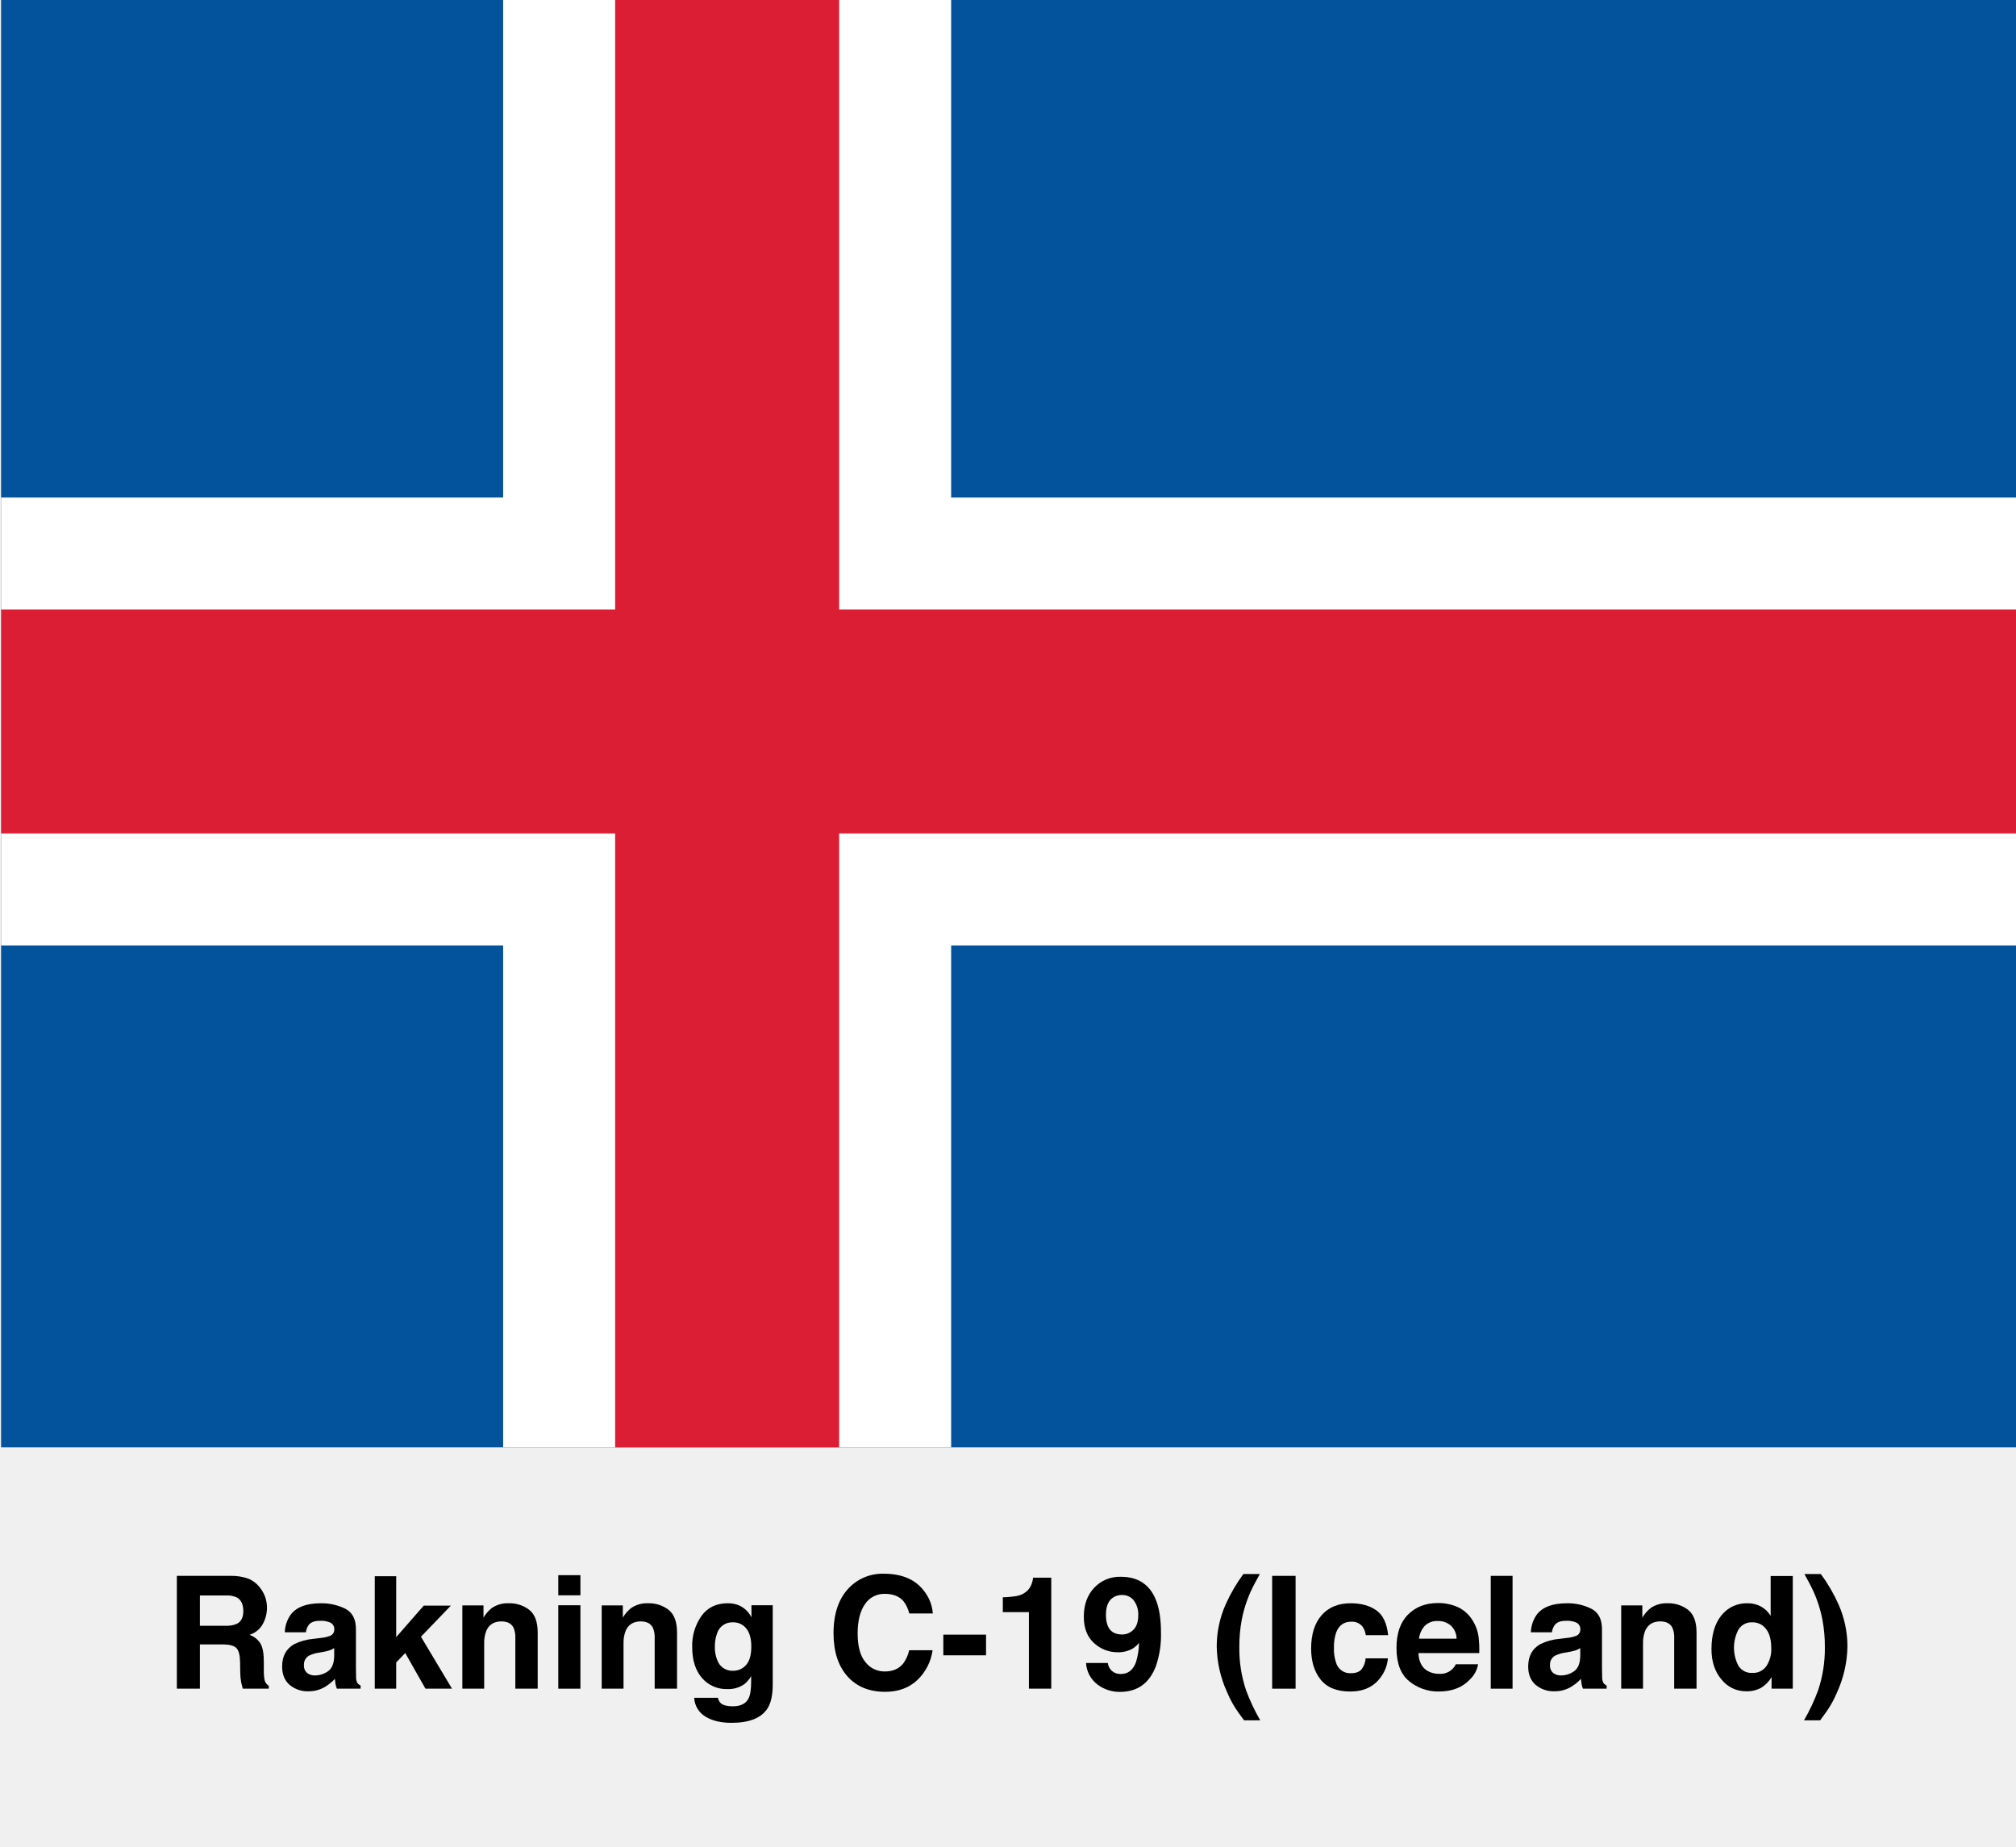
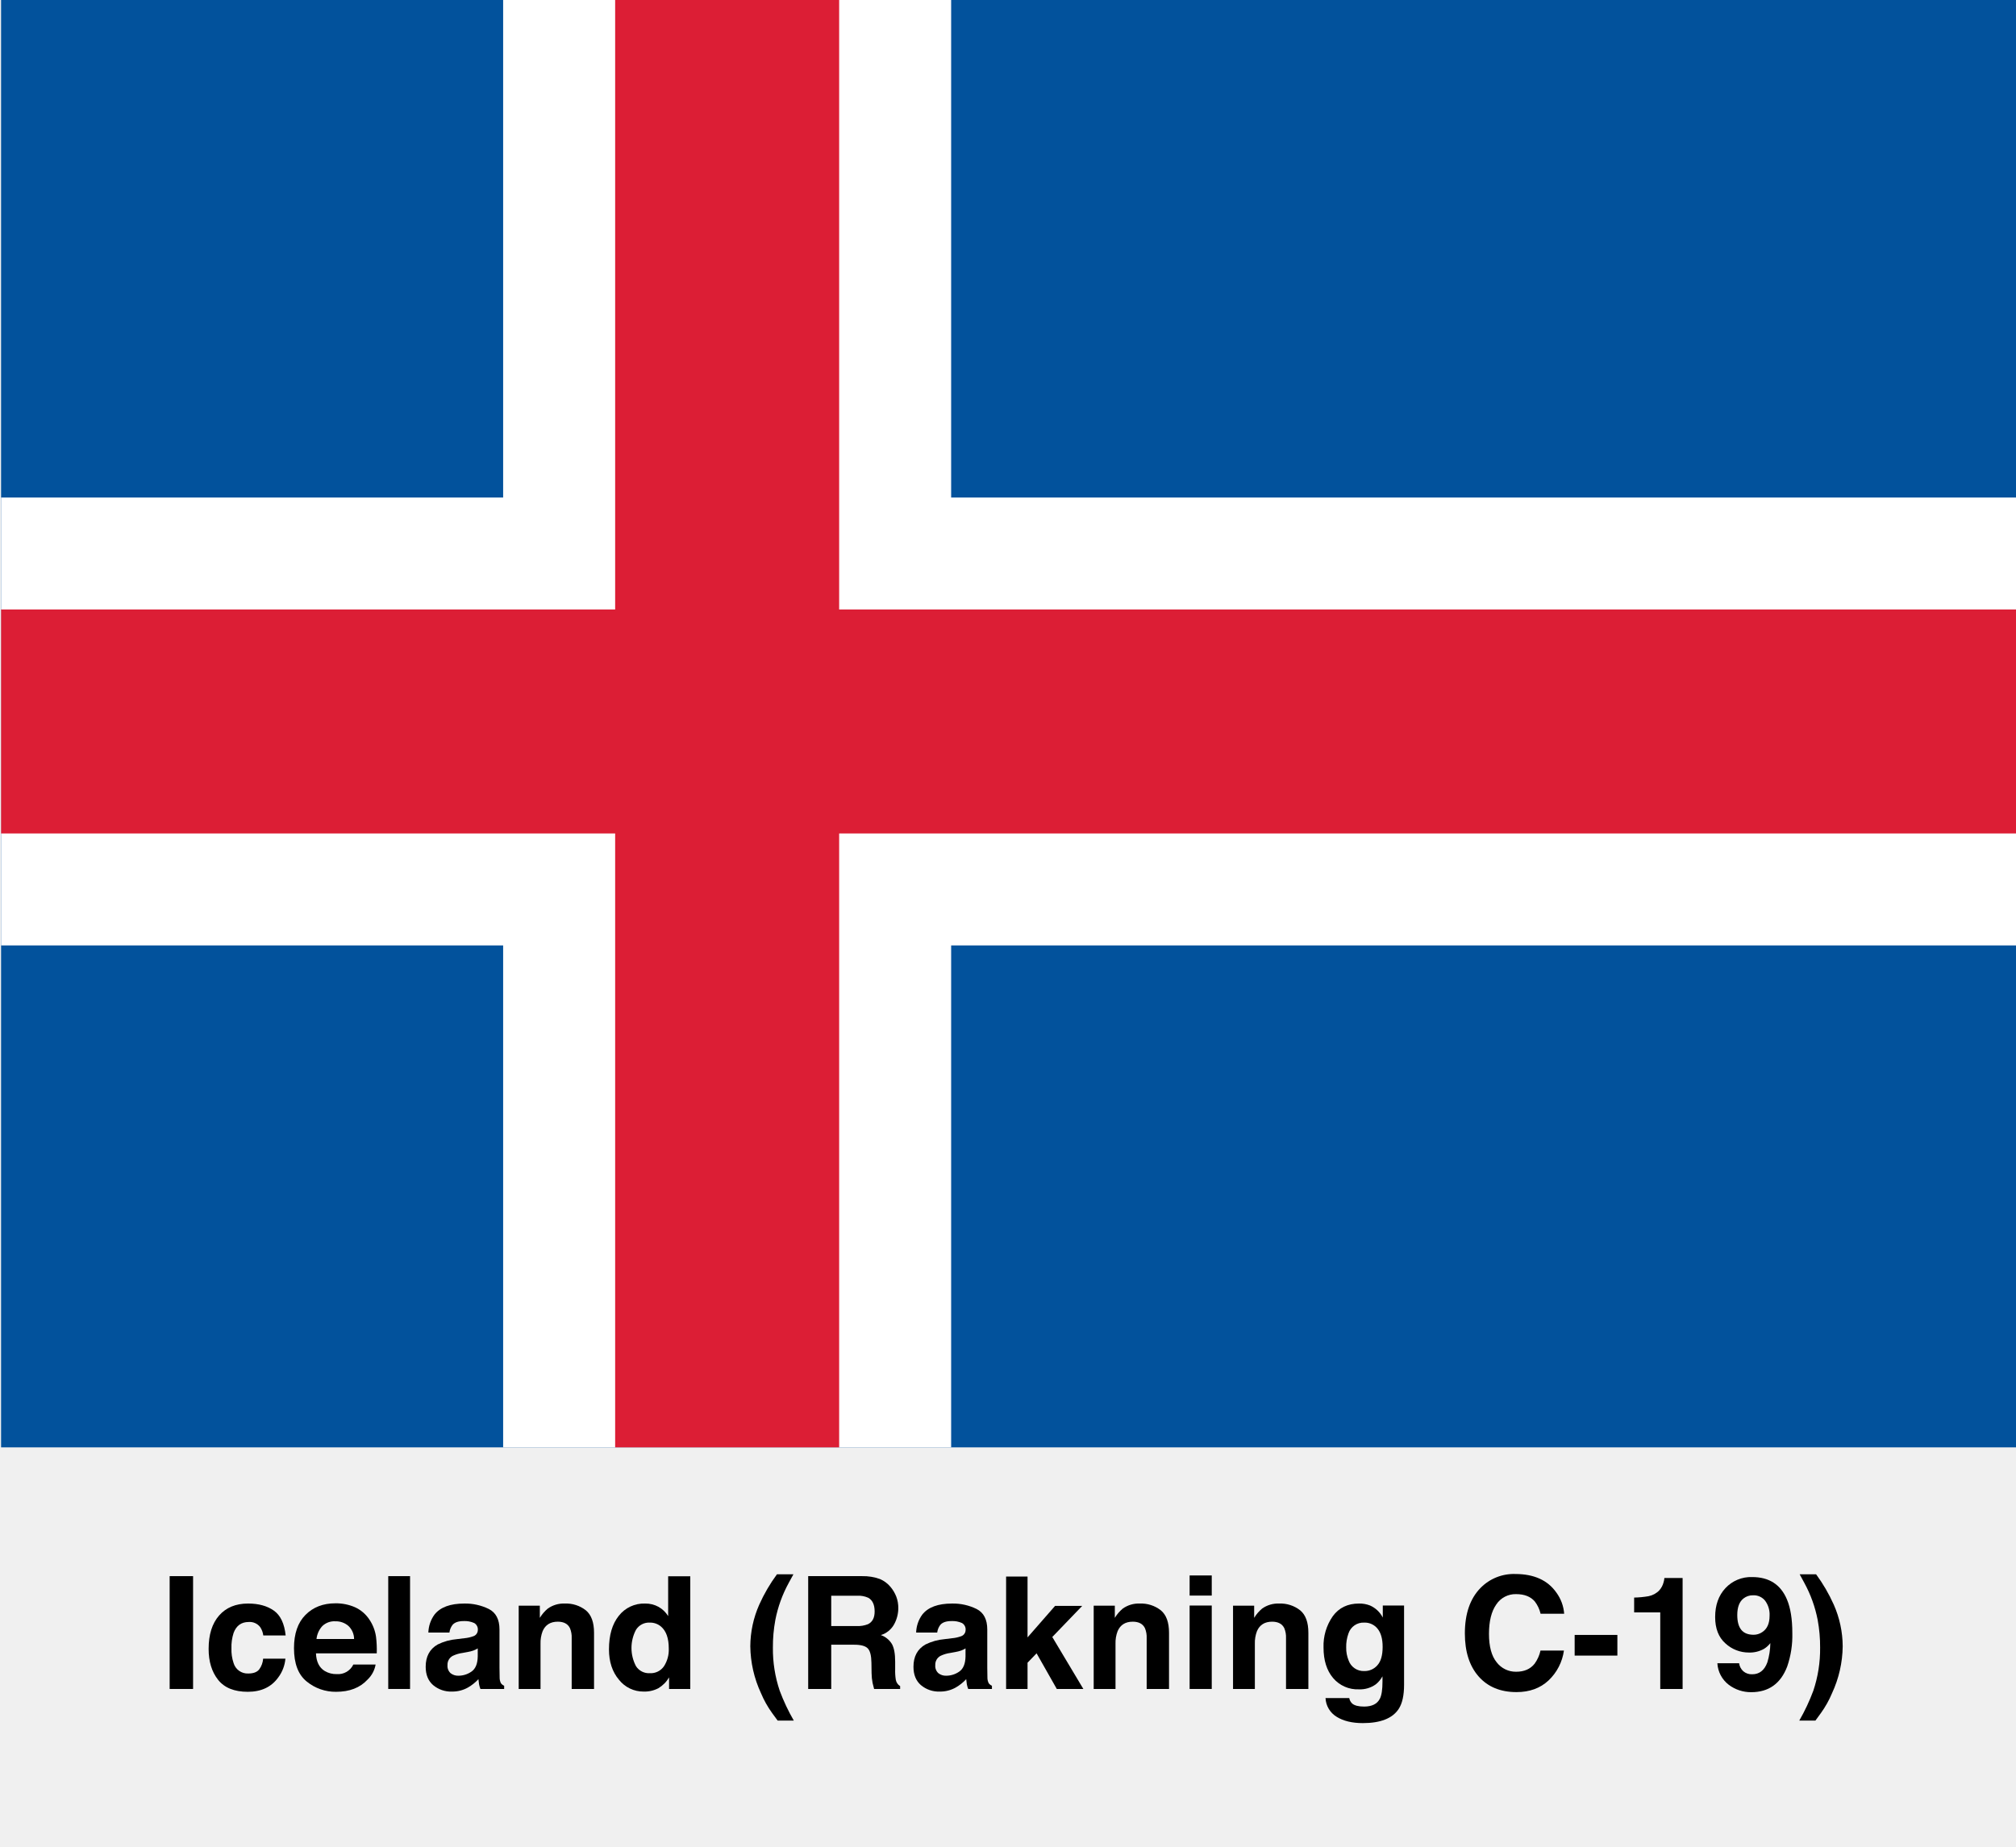
<svg xmlns="http://www.w3.org/2000/svg" id="Layer_1" data-name="Layer 1" viewBox="0 0 900 824.408">
  <defs>
    <style>.cls-1{fill:#02529c;}.cls-2{fill:#fff;}.cls-3{fill:#dc1e35;}</style>
  </defs>
-   <path d="M110.999,704.985a12.442,12.442,0,0,1,4.716,3.521,15.666,15.666,0,0,1,2.533,4.238,14.128,14.128,0,0,1,.934,5.298,15.087,15.087,0,0,1-1.812,7.058,10.123,10.123,0,0,1-5.981,4.905,9.413,9.413,0,0,1,4.939,3.981q1.452,2.581,1.452,7.879v3.384a25.434,25.434,0,0,0,.278,4.683,4.202,4.202,0,0,0,1.943,2.871V754.067h-11.621q-.479-1.674-.684-2.7a24.768,24.768,0,0,1-.444-4.341l-.068-4.683q-.064-4.819-1.665-6.426-1.601-1.605-5.997-1.606H89.24V754.067H78.952V703.686H103.05A21.939,21.939,0,0,1,110.999,704.985Zm-21.759,7.451v13.535h11.33a12.057,12.057,0,0,0,5.063-.82q2.987-1.436,2.986-5.674,0-4.581-2.889-6.152a10.435,10.435,0,0,0-4.869-.889Z" />
-   <path d="M143.235,731.406a15.392,15.392,0,0,0,3.891-.854,2.931,2.931,0,0,0,2.101-2.769,3.275,3.275,0,0,0-1.611-3.162,10.192,10.192,0,0,0-4.729-.871q-3.5,0-4.955,1.709a7.054,7.054,0,0,0-1.386,3.418h-9.399a14.258,14.258,0,0,1,2.746-8.032q3.879-4.922,13.319-4.922a23.754,23.754,0,0,1,10.916,2.427q4.772,2.427,4.771,9.16v17.09q0,1.778.068,4.307a5.408,5.408,0,0,0,.581,2.598,3.491,3.491,0,0,0,1.436,1.128V754.067h-10.596a10.888,10.888,0,0,1-.615-2.119q-.171-.992-.273-2.256a20.109,20.109,0,0,1-4.676,3.726,14.134,14.134,0,0,1-7.15,1.812,12.343,12.343,0,0,1-8.406-2.888q-3.318-2.889-3.317-8.187,0-6.87,5.337-9.946a23.84,23.84,0,0,1,8.608-2.393Zm5.957,4.546a10.868,10.868,0,0,1-1.889.94,16.075,16.075,0,0,1-2.616.666l-2.217.41a14.581,14.581,0,0,0-4.478,1.333,4.45,4.45,0,0,0-2.302,4.136,4.318,4.318,0,0,0,1.406,3.605,5.337,5.337,0,0,0,3.418,1.111,10.18,10.18,0,0,0,5.883-1.846q2.689-1.846,2.794-6.733Z" />
-   <path d="M167.307,703.857h9.57v27.178l12.287-14.053h12.113L187.924,730.861,201.794,754.067H189.939l-9.026-15.917-4.035,4.193V754.067h-9.57Z" />
-   <path d="M236.383,718.947q3.658,3.026,3.658,10.032V754.067h-9.98V731.406a10.408,10.408,0,0,0-.78-4.512q-1.425-2.871-5.429-2.871-4.92,0-6.752,4.204a14.545,14.545,0,0,0-.95,5.674v20.166h-9.741v-37.188H215.842v5.435a16.502,16.502,0,0,1,3.54-4.136,12.263,12.263,0,0,1,7.59-2.256A14.288,14.288,0,0,1,236.383,718.947Z" />
-   <path d="M259.114,712.368h-9.878v-8.989h9.878Zm-9.878,4.443h9.878V754.067h-9.878Z" />
-   <path d="M298.59,718.947q3.658,3.026,3.658,10.032V754.067H292.268V731.406a10.408,10.408,0,0,0-.78-4.512q-1.425-2.871-5.429-2.871-4.92,0-6.752,4.204a14.545,14.545,0,0,0-.95,5.674v20.166h-9.741v-37.188h9.434v5.435a16.502,16.502,0,0,1,3.54-4.136,12.263,12.263,0,0,1,7.59-2.256A14.288,14.288,0,0,1,298.59,718.947Z" />
-   <path d="M329.737,716.777a11.703,11.703,0,0,1,5.734,5.4v-5.366h9.502V752.153q0,7.211-2.427,10.869-4.17,6.289-15.996,6.289-7.144,0-11.655-2.803a10.341,10.341,0,0,1-4.99-8.374h10.596a4.391,4.391,0,0,0,1.333,2.461q1.572,1.333,5.298,1.333,5.263,0,7.041-3.521,1.162-2.256,1.162-7.588v-2.393a11.875,11.875,0,0,1-3.008,3.589,12.093,12.093,0,0,1-7.554,2.222,14.292,14.292,0,0,1-11.467-5.041q-4.291-5.042-4.29-13.655a23.035,23.035,0,0,1,4.131-13.962q4.129-5.657,11.708-5.657A12.811,12.811,0,0,1,329.737,716.777Zm3.317,26.711q2.35-2.58,2.349-8.22,0-5.298-2.229-8.066a7.275,7.275,0,0,0-5.973-2.769,7.04,7.04,0,0,0-7.046,4.819,17.159,17.159,0,0,0-1.021,6.323,14.491,14.491,0,0,0,1.089,5.776,7.099,7.099,0,0,0,7.08,4.717A7.48,7.48,0,0,0,333.054,743.488Z" />
-   <path d="M379.112,708.95a20.739,20.739,0,0,1,15.487-6.221q12.579,0,18.395,8.34a18.187,18.187,0,0,1,3.448,9.399H405.915a14.351,14.351,0,0,0-2.578-5.469q-2.812-3.281-8.337-3.281a10.274,10.274,0,0,0-8.874,4.631q-3.248,4.632-3.248,13.108,0,8.477,3.428,12.698a10.737,10.737,0,0,0,8.709,4.221q5.416,0,8.259-3.623a15.902,15.902,0,0,0,2.607-5.845h10.459a22.692,22.692,0,0,1-6.915,13.398q-5.562,5.161-14.252,5.161-10.753,0-16.907-6.973-6.154-7.006-6.154-19.209Q372.112,716.094,379.112,708.95Z" />
-   <path d="M421.125,729.936h19.072v9.229H421.125Z" />
-   <path d="M447.683,719.887v-6.631a42.948,42.948,0,0,0,6.443-.615,9.076,9.076,0,0,0,4.773-2.598,8.556,8.556,0,0,0,1.909-3.555,8.181,8.181,0,0,0,.375-1.982h8.135V754.067h-9.98V719.887Z" />
-   <path d="M488.443,709.035a15.571,15.571,0,0,1,11.945-4.938q11.313,0,15.518,10.015,2.392,5.675,2.393,14.937a42.507,42.507,0,0,1-2.29,15.005q-4.375,11.451-16.064,11.45a16.386,16.386,0,0,1-10.015-3.298,13.005,13.005,0,0,1-5.093-9.622h9.707a5.861,5.861,0,0,0,1.846,3.555,5.719,5.719,0,0,0,3.999,1.367q4.819,0,6.768-5.332a31.136,31.136,0,0,0,1.333-8.579,10.523,10.523,0,0,1-2.837,2.563,12.876,12.876,0,0,1-6.733,1.641,15.31,15.31,0,0,1-10.493-4.085q-4.581-4.084-4.58-11.774Q483.845,713.974,488.443,709.035Zm16.389,19.671q3.315-2.12,3.315-7.349a10.391,10.391,0,0,0-1.965-6.665,6.517,6.517,0,0,0-5.384-2.461,6.693,6.693,0,0,0-4.272,1.401q-2.802,2.188-2.803,7.417,0,4.409,1.795,6.614,1.794,2.203,5.52,2.204A6.812,6.812,0,0,0,504.831,728.706Z" />
-   <path d="M547.18,716.401a73.253,73.253,0,0,1,7.896-13.535h7.349l-2.085,3.828a56.994,56.994,0,0,0-5.981,16.543A65.418,65.418,0,0,0,553.264,735.61a58.448,58.448,0,0,0,3.042,19.243,87.811,87.811,0,0,0,6.289,13.33H555.383l-2.427-3.315a44.413,44.413,0,0,1-5.024-8.955,51.009,51.009,0,0,1-4.751-20.918A46.401,46.401,0,0,1,547.18,716.401Z" />
-   <path d="M578.386,754.067H567.927V703.686h10.459Z" />
-   <path d="M609.729,730.175a8.633,8.633,0,0,0-1.404-3.76,5.897,5.897,0,0,0-5.105-2.256q-4.934,0-6.75,4.888a20.288,20.288,0,0,0-.959,6.887,18.657,18.657,0,0,0,.959,6.58,6.516,6.516,0,0,0,6.579,4.648q3.426,0,4.865-1.846a9.171,9.171,0,0,0,1.747-4.785h9.946a16.292,16.292,0,0,1-3.216,8.408q-4.585,6.391-13.583,6.392-8.999,0-13.24-5.332-4.244-5.332-4.243-13.826,0-9.586,4.688-14.919,4.686-5.332,12.933-5.332,7.014,0,11.479,3.145,4.465,3.145,5.286,11.108Z" />
-   <path d="M650.652,717.566a15.155,15.155,0,0,1,6.438,5.512,18.314,18.314,0,0,1,2.968,7.701,47.579,47.579,0,0,1,.321,7.395H633.244q.227,5.606,3.896,7.861a9.891,9.891,0,0,0,5.371,1.401,7.566,7.566,0,0,0,7.413-4.272h9.945a12.158,12.158,0,0,1-3.611,6.733q-5.005,5.435-14.016,5.435a20.303,20.303,0,0,1-13.123-4.584q-5.685-4.583-5.686-14.916,0-9.68,5.133-14.846,5.131-5.165,13.322-5.166A21.206,21.206,0,0,1,650.652,717.566Zm-14.572,8.415a10.12,10.12,0,0,0-2.596,5.767h16.782a8.126,8.126,0,0,0-2.595-5.887,8.536,8.536,0,0,0-5.777-2.009A7.724,7.724,0,0,0,636.079,725.981Z" />
-   <path d="M675.251,754.067H665.51V703.686h9.741Z" />
-   <path d="M699.509,731.406a15.393,15.393,0,0,0,3.891-.854,2.931,2.931,0,0,0,2.101-2.769,3.275,3.275,0,0,0-1.611-3.162,10.192,10.192,0,0,0-4.729-.871q-3.5,0-4.955,1.709a7.054,7.054,0,0,0-1.386,3.418h-9.399a14.258,14.258,0,0,1,2.746-8.032q3.879-4.922,13.319-4.922a23.754,23.754,0,0,1,10.916,2.427q4.772,2.427,4.771,9.16v17.09q0,1.778.068,4.307a5.408,5.408,0,0,0,.581,2.598,3.491,3.491,0,0,0,1.436,1.128V754.067H706.662a10.89,10.89,0,0,1-.615-2.119q-.171-.992-.273-2.256a20.109,20.109,0,0,1-4.676,3.726,14.134,14.134,0,0,1-7.15,1.812,12.343,12.343,0,0,1-8.406-2.888q-3.318-2.889-3.317-8.187,0-6.87,5.337-9.946a23.84,23.84,0,0,1,8.608-2.393Zm5.957,4.546a10.868,10.868,0,0,1-1.889.94,16.075,16.075,0,0,1-2.616.666l-2.217.41a14.581,14.581,0,0,0-4.478,1.333,4.45,4.45,0,0,0-2.302,4.136,4.318,4.318,0,0,0,1.406,3.605,5.337,5.337,0,0,0,3.418,1.111,10.18,10.18,0,0,0,5.883-1.846q2.689-1.846,2.794-6.733Z" />
-   <path d="M753.727,718.947q3.658,3.026,3.658,10.032V754.067h-9.98V731.406a10.408,10.408,0,0,0-.78-4.512q-1.425-2.871-5.429-2.871-4.92,0-6.752,4.204a14.545,14.545,0,0,0-.95,5.674v20.166h-9.741v-37.188h9.434v5.435a16.502,16.502,0,0,1,3.54-4.136,12.263,12.263,0,0,1,7.59-2.256A14.288,14.288,0,0,1,753.727,718.947Z" />
-   <path d="M786.198,717.41a11.818,11.818,0,0,1,4.272,4.118V703.755h9.878V754.067h-9.468v-5.161a13.735,13.735,0,0,1-4.751,4.819,13.334,13.334,0,0,1-6.631,1.504,13.846,13.846,0,0,1-10.988-5.28q-4.46-5.282-4.461-13.553,0-9.536,4.393-15.005a14.288,14.288,0,0,1,11.74-5.469A12.007,12.007,0,0,1,786.198,717.41Zm2.393,26.54a13.59,13.59,0,0,0,2.153-7.964q0-6.835-3.452-9.775a7.432,7.432,0,0,0-4.922-1.777,6.839,6.839,0,0,0-6.271,3.23,17.411,17.411,0,0,0,.034,16.27A6.878,6.878,0,0,0,782.302,747.026,7.192,7.192,0,0,0,788.591,743.95Z" />
-   <path d="M820.761,716.401a46.474,46.474,0,0,1,3.992,18.594,51.088,51.088,0,0,1-4.742,20.918,44.499,44.499,0,0,1-5.016,8.955l-2.423,3.315h-7.199a87.987,87.987,0,0,0,6.267-13.33A58.654,58.654,0,0,0,814.67,735.61a65.758,65.758,0,0,0-1.089-12.373,57.171,57.171,0,0,0-5.96-16.543l-2.077-3.828h7.336A73.333,73.333,0,0,1,820.761,716.401Z" />
  <path class="cls-1" d="M.484-1.969H900.864V646.305H.484Z" />
  <path d="M.484,322.168H900.864M324.621-1.969V646.305" />
  <polygon class="cls-2" points="424.619 646.307 224.619 646.307 224.619 422.168 0.484 422.168 0.484 222.168 224.619 222.168 224.619 -1.967 424.619 -1.967 424.619 222.168 900.864 222.168 900.864 422.168 424.619 422.168 424.619 646.307" />
  <path d="M.484,322.168H900.864M324.621-1.969V646.305" />
  <polygon class="cls-3" points="374.621 646.304 274.621 646.304 274.621 372.168 0.485 372.168 0.485 272.168 274.621 272.168 274.621 -1.969 374.621 -1.969 374.621 272.168 900.864 272.168 900.864 372.168 374.621 372.168 374.621 646.304" />
+   <path d="M86.198,754.191h-10.459V703.81h10.459Z" />
+   <path d="M117.541,730.299a8.633,8.633,0,0,0-1.404-3.76,5.897,5.897,0,0,0-5.105-2.256q-4.934,0-6.75,4.888a20.292,20.292,0,0,0-.959,6.887,18.649,18.649,0,0,0,.959,6.58,6.515,6.515,0,0,0,6.579,4.648q3.426,0,4.865-1.846a9.171,9.171,0,0,0,1.747-4.785h9.946a16.286,16.286,0,0,1-3.216,8.408q-4.585,6.393-13.583,6.392-8.999,0-13.24-5.332-4.244-5.332-4.243-13.826,0-9.586,4.688-14.919,4.686-5.332,12.933-5.332,7.014,0,11.479,3.145,4.465,3.145,5.286,11.108Z" />
+   <path d="M158.464,717.69a15.155,15.155,0,0,1,6.438,5.512,18.318,18.318,0,0,1,2.968,7.702,47.558,47.558,0,0,1,.321,7.394H141.057q.227,5.606,3.896,7.861a9.891,9.891,0,0,0,5.371,1.401,7.566,7.566,0,0,0,7.413-4.272h9.945a12.158,12.158,0,0,1-3.611,6.733q-5.005,5.435-14.016,5.435a20.303,20.303,0,0,1-13.123-4.584q-5.685-4.583-5.686-14.915,0-9.681,5.133-14.847,5.131-5.165,13.322-5.166A21.206,21.206,0,0,1,158.464,717.69Zm-14.572,8.415a10.12,10.12,0,0,0-2.596,5.767h16.782a8.126,8.126,0,0,0-2.595-5.887,8.536,8.536,0,0,0-5.777-2.009A7.724,7.724,0,0,0,143.892,726.105Z" />
+   <path d="M183.064,754.191h-9.741V703.81h9.741Z" />
+   <path d="M207.322,731.53a15.394,15.394,0,0,0,3.891-.854,2.93,2.93,0,0,0,2.101-2.769,3.273,3.273,0,0,0-1.611-3.161,10.178,10.178,0,0,0-4.729-.872q-3.5,0-4.955,1.709a7.054,7.054,0,0,0-1.386,3.418h-9.399a14.258,14.258,0,0,1,2.746-8.032q3.879-4.922,13.319-4.922a23.754,23.754,0,0,1,10.916,2.427q4.772,2.427,4.771,9.16v17.09q0,1.778.068,4.307a5.408,5.408,0,0,0,.581,2.598,3.491,3.491,0,0,0,1.436,1.128V754.191H214.475a10.89,10.89,0,0,1-.615-2.119q-.171-.99-.273-2.256a20.083,20.083,0,0,1-4.676,3.726,14.124,14.124,0,0,1-7.15,1.812,12.343,12.343,0,0,1-8.406-2.888q-3.318-2.889-3.317-8.187,0-6.87,5.337-9.946a23.84,23.84,0,0,1,8.608-2.393Zm5.957,4.546a10.8,10.8,0,0,1-1.889.94,15.975,15.975,0,0,1-2.616.666l-2.217.41a14.608,14.608,0,0,0-4.478,1.333,4.45,4.45,0,0,0-2.302,4.136,4.32,4.32,0,0,0,1.406,3.606,5.342,5.342,0,0,0,3.418,1.11,10.18,10.18,0,0,0,5.883-1.846q2.689-1.846,2.794-6.733Z" />
+   <path d="M261.539,719.072q3.658,3.025,3.658,10.031V754.191H255.217V731.53a10.408,10.408,0,0,0-.78-4.512q-1.425-2.871-5.429-2.871-4.92,0-6.752,4.204a14.549,14.549,0,0,0-.95,5.674v20.166h-9.741v-37.188h9.434v5.435a16.52,16.52,0,0,1,3.54-4.136,12.263,12.263,0,0,1,7.59-2.256A14.283,14.283,0,0,1,261.539,719.072Z" />
+   <path d="M294.011,717.534a11.834,11.834,0,0,1,4.272,4.118V703.879h9.878V754.191h-9.468v-5.161a13.726,13.726,0,0,1-4.751,4.819,13.334,13.334,0,0,1-6.631,1.504,13.843,13.843,0,0,1-10.988-5.28q-4.46-5.281-4.461-13.553,0-9.536,4.393-15.005a14.288,14.288,0,0,1,11.74-5.469A12.017,12.017,0,0,1,294.011,717.534Zm2.393,26.54a13.59,13.59,0,0,0,2.153-7.964q0-6.835-3.452-9.775a7.432,7.432,0,0,0-4.922-1.777,6.841,6.841,0,0,0-6.271,3.23,17.411,17.411,0,0,0,.034,16.27,6.878,6.878,0,0,0,6.169,3.093A7.192,7.192,0,0,0,296.404,744.074Z" />
+   <path d="M338.957,716.525a73.253,73.253,0,0,1,7.896-13.535h7.349l-2.085,3.828a56.994,56.994,0,0,0-5.981,16.543,65.426,65.426,0,0,0-1.094,12.373,58.448,58.448,0,0,0,3.042,19.243,87.723,87.723,0,0,0,6.289,13.33h-7.212l-2.427-3.315a44.413,44.413,0,0,1-5.024-8.955,51.002,51.002,0,0,1-4.751-20.918A46.4,46.4,0,0,1,338.957,716.525Z" />
+   <path d="M392.845,705.109a12.442,12.442,0,0,1,4.716,3.521,15.665,15.665,0,0,1,2.533,4.238,14.129,14.129,0,0,1,.934,5.298,15.091,15.091,0,0,1-1.812,7.059,10.125,10.125,0,0,1-5.981,4.904,9.41,9.41,0,0,1,4.939,3.982q1.452,2.581,1.452,7.878v3.384a25.434,25.434,0,0,0,.278,4.683,4.202,4.202,0,0,0,1.943,2.871V754.191H390.227q-.479-1.674-.684-2.7a24.769,24.769,0,0,1-.444-4.341l-.068-4.683q-.064-4.819-1.665-6.426-1.601-1.605-5.997-1.606H371.086V754.191H360.798V703.81h24.098A21.961,21.961,0,0,1,392.845,705.109Zm-21.759,7.451v13.535h11.33a12.057,12.057,0,0,0,5.063-.82q2.987-1.436,2.986-5.674,0-4.579-2.889-6.152a10.447,10.447,0,0,0-4.869-.889Z" />
+   <path d="M425.08,731.53a15.394,15.394,0,0,0,3.891-.854,2.93,2.93,0,0,0,2.101-2.769,3.273,3.273,0,0,0-1.611-3.161,10.178,10.178,0,0,0-4.729-.872q-3.5,0-4.955,1.709a7.054,7.054,0,0,0-1.386,3.418h-9.399a14.258,14.258,0,0,1,2.746-8.032q3.879-4.922,13.319-4.922a23.754,23.754,0,0,1,10.916,2.427q4.772,2.427,4.771,9.16v17.09q0,1.778.068,4.307a5.408,5.408,0,0,0,.581,2.598,3.491,3.491,0,0,0,1.436,1.128V754.191H432.234a10.889,10.889,0,0,1-.615-2.119q-.171-.99-.273-2.256a20.083,20.083,0,0,1-4.676,3.726,14.124,14.124,0,0,1-7.15,1.812,12.343,12.343,0,0,1-8.406-2.888q-3.318-2.889-3.317-8.187,0-6.87,5.337-9.946a23.84,23.84,0,0,1,8.608-2.393Zm5.957,4.546a10.8,10.8,0,0,1-1.889.94,15.975,15.975,0,0,1-2.616.666l-2.217.41a14.608,14.608,0,0,0-4.478,1.333,4.45,4.45,0,0,0-2.302,4.136,4.32,4.32,0,0,0,1.406,3.606,5.342,5.342,0,0,0,3.418,1.11,10.18,10.18,0,0,0,5.883-1.846q2.689-1.846,2.794-6.733Z" />
+   <path d="M449.153,703.981h9.57v27.179L471.01,717.106h12.113L469.77,730.985,483.64,754.191H471.784l-9.026-15.917-4.035,4.193V754.191h-9.57Z" />
+   <path d="M518.229,719.072q3.658,3.025,3.658,10.031V754.191h-9.98V731.53a10.408,10.408,0,0,0-.78-4.512q-1.425-2.871-5.429-2.871-4.92,0-6.752,4.204a14.548,14.548,0,0,0-.95,5.674v20.166h-9.741v-37.188h9.434v5.435a16.52,16.52,0,0,1,3.54-4.136,12.263,12.263,0,0,1,7.59-2.256A14.283,14.283,0,0,1,518.229,719.072Z" />
+   <path d="M540.959,712.492h-9.878v-8.989h9.878Zm-9.878,4.443h9.878V754.191h-9.878Z" />
+   <path d="M580.436,719.072q3.658,3.025,3.658,10.031V754.191h-9.98V731.53a10.408,10.408,0,0,0-.78-4.512q-1.425-2.871-5.429-2.871-4.92,0-6.752,4.204a14.549,14.549,0,0,0-.95,5.674v20.166h-9.741v-37.188h9.434v5.435a16.52,16.52,0,0,1,3.54-4.136,12.263,12.263,0,0,1,7.59-2.256A14.283,14.283,0,0,1,580.436,719.072Z" />
+   <path d="M611.582,716.901a11.703,11.703,0,0,1,5.734,5.4v-5.366h9.502V752.277q0,7.211-2.427,10.869-4.17,6.289-15.996,6.289-7.144,0-11.655-2.803a10.341,10.341,0,0,1-4.99-8.374h10.596a4.384,4.384,0,0,0,1.333,2.461q1.572,1.333,5.298,1.333,5.263,0,7.041-3.521,1.162-2.256,1.162-7.588v-2.393a11.863,11.863,0,0,1-3.008,3.589,12.093,12.093,0,0,1-7.554,2.222,14.292,14.292,0,0,1-11.467-5.041q-4.291-5.042-4.29-13.655a23.035,23.035,0,0,1,4.131-13.962q4.129-5.657,11.708-5.657A12.812,12.812,0,0,1,611.582,716.901Zm3.317,26.712q2.35-2.581,2.349-8.221,0-5.297-2.229-8.066a7.275,7.275,0,0,0-5.973-2.769,7.04,7.04,0,0,0-7.046,4.819,17.159,17.159,0,0,0-1.021,6.323,14.488,14.488,0,0,0,1.089,5.776,7.099,7.099,0,0,0,7.08,4.717A7.479,7.479,0,0,0,614.9,743.613Z" />
+   <path d="M660.957,709.074a20.743,20.743,0,0,1,15.487-6.221q12.579,0,18.396,8.34a18.187,18.187,0,0,1,3.448,9.399H687.761a14.351,14.351,0,0,0-2.578-5.469q-2.812-3.281-8.337-3.281a10.273,10.273,0,0,0-8.874,4.632q-3.248,4.632-3.248,13.107,0,8.477,3.428,12.698a10.737,10.737,0,0,0,8.709,4.221q5.416,0,8.259-3.623a15.902,15.902,0,0,0,2.607-5.845h10.459a22.69,22.69,0,0,1-6.915,13.398q-5.562,5.162-14.252,5.161-10.753,0-16.907-6.973-6.154-7.006-6.154-19.209Q653.957,716.218,660.957,709.074Z" />
+   <path d="M702.971,730.06h19.072v9.229H702.971Z" />
+   <path d="M729.529,720.011v-6.631a42.946,42.946,0,0,0,6.443-.615,9.076,9.076,0,0,0,4.773-2.598,8.556,8.556,0,0,0,1.909-3.555,8.173,8.173,0,0,0,.375-1.982h8.135V754.191h-9.98V720.011Z" />
+   <path d="M770.288,709.16a15.568,15.568,0,0,1,11.945-4.939q11.313,0,15.518,10.015,2.392,5.675,2.393,14.937a42.506,42.506,0,0,1-2.29,15.005q-4.375,11.451-16.064,11.45a16.386,16.386,0,0,1-10.015-3.298,13.005,13.005,0,0,1-5.093-9.622h9.707a5.858,5.858,0,0,0,1.846,3.555,5.714,5.714,0,0,0,3.999,1.367q4.819,0,6.768-5.332a31.129,31.129,0,0,0,1.333-8.579,10.507,10.507,0,0,1-2.837,2.563,12.876,12.876,0,0,1-6.733,1.641,15.314,15.314,0,0,1-10.493-4.084q-4.581-4.084-4.58-11.775Q765.691,714.099,770.288,709.16ZM786.677,728.83q3.315-2.118,3.315-7.349a10.391,10.391,0,0,0-1.965-6.665,6.517,6.517,0,0,0-5.384-2.461,6.693,6.693,0,0,0-4.272,1.401q-2.802,2.188-2.803,7.417,0,4.409,1.795,6.614,1.794,2.205,5.52,2.204A6.804,6.804,0,0,0,786.677,728.83Z" />
+   <path d="M818.642,716.525a46.473,46.473,0,0,1,3.992,18.594,51.081,51.081,0,0,1-4.742,20.918,44.499,44.499,0,0,1-5.016,8.955l-2.423,3.315h-7.199a87.899,87.899,0,0,0,6.267-13.33A58.654,58.654,0,0,0,812.551,735.734a65.766,65.766,0,0,0-1.089-12.373,57.171,57.171,0,0,0-5.96-16.543l-2.077-3.828H810.761A73.333,73.333,0,0,1,818.642,716.525Z" />
</svg>
